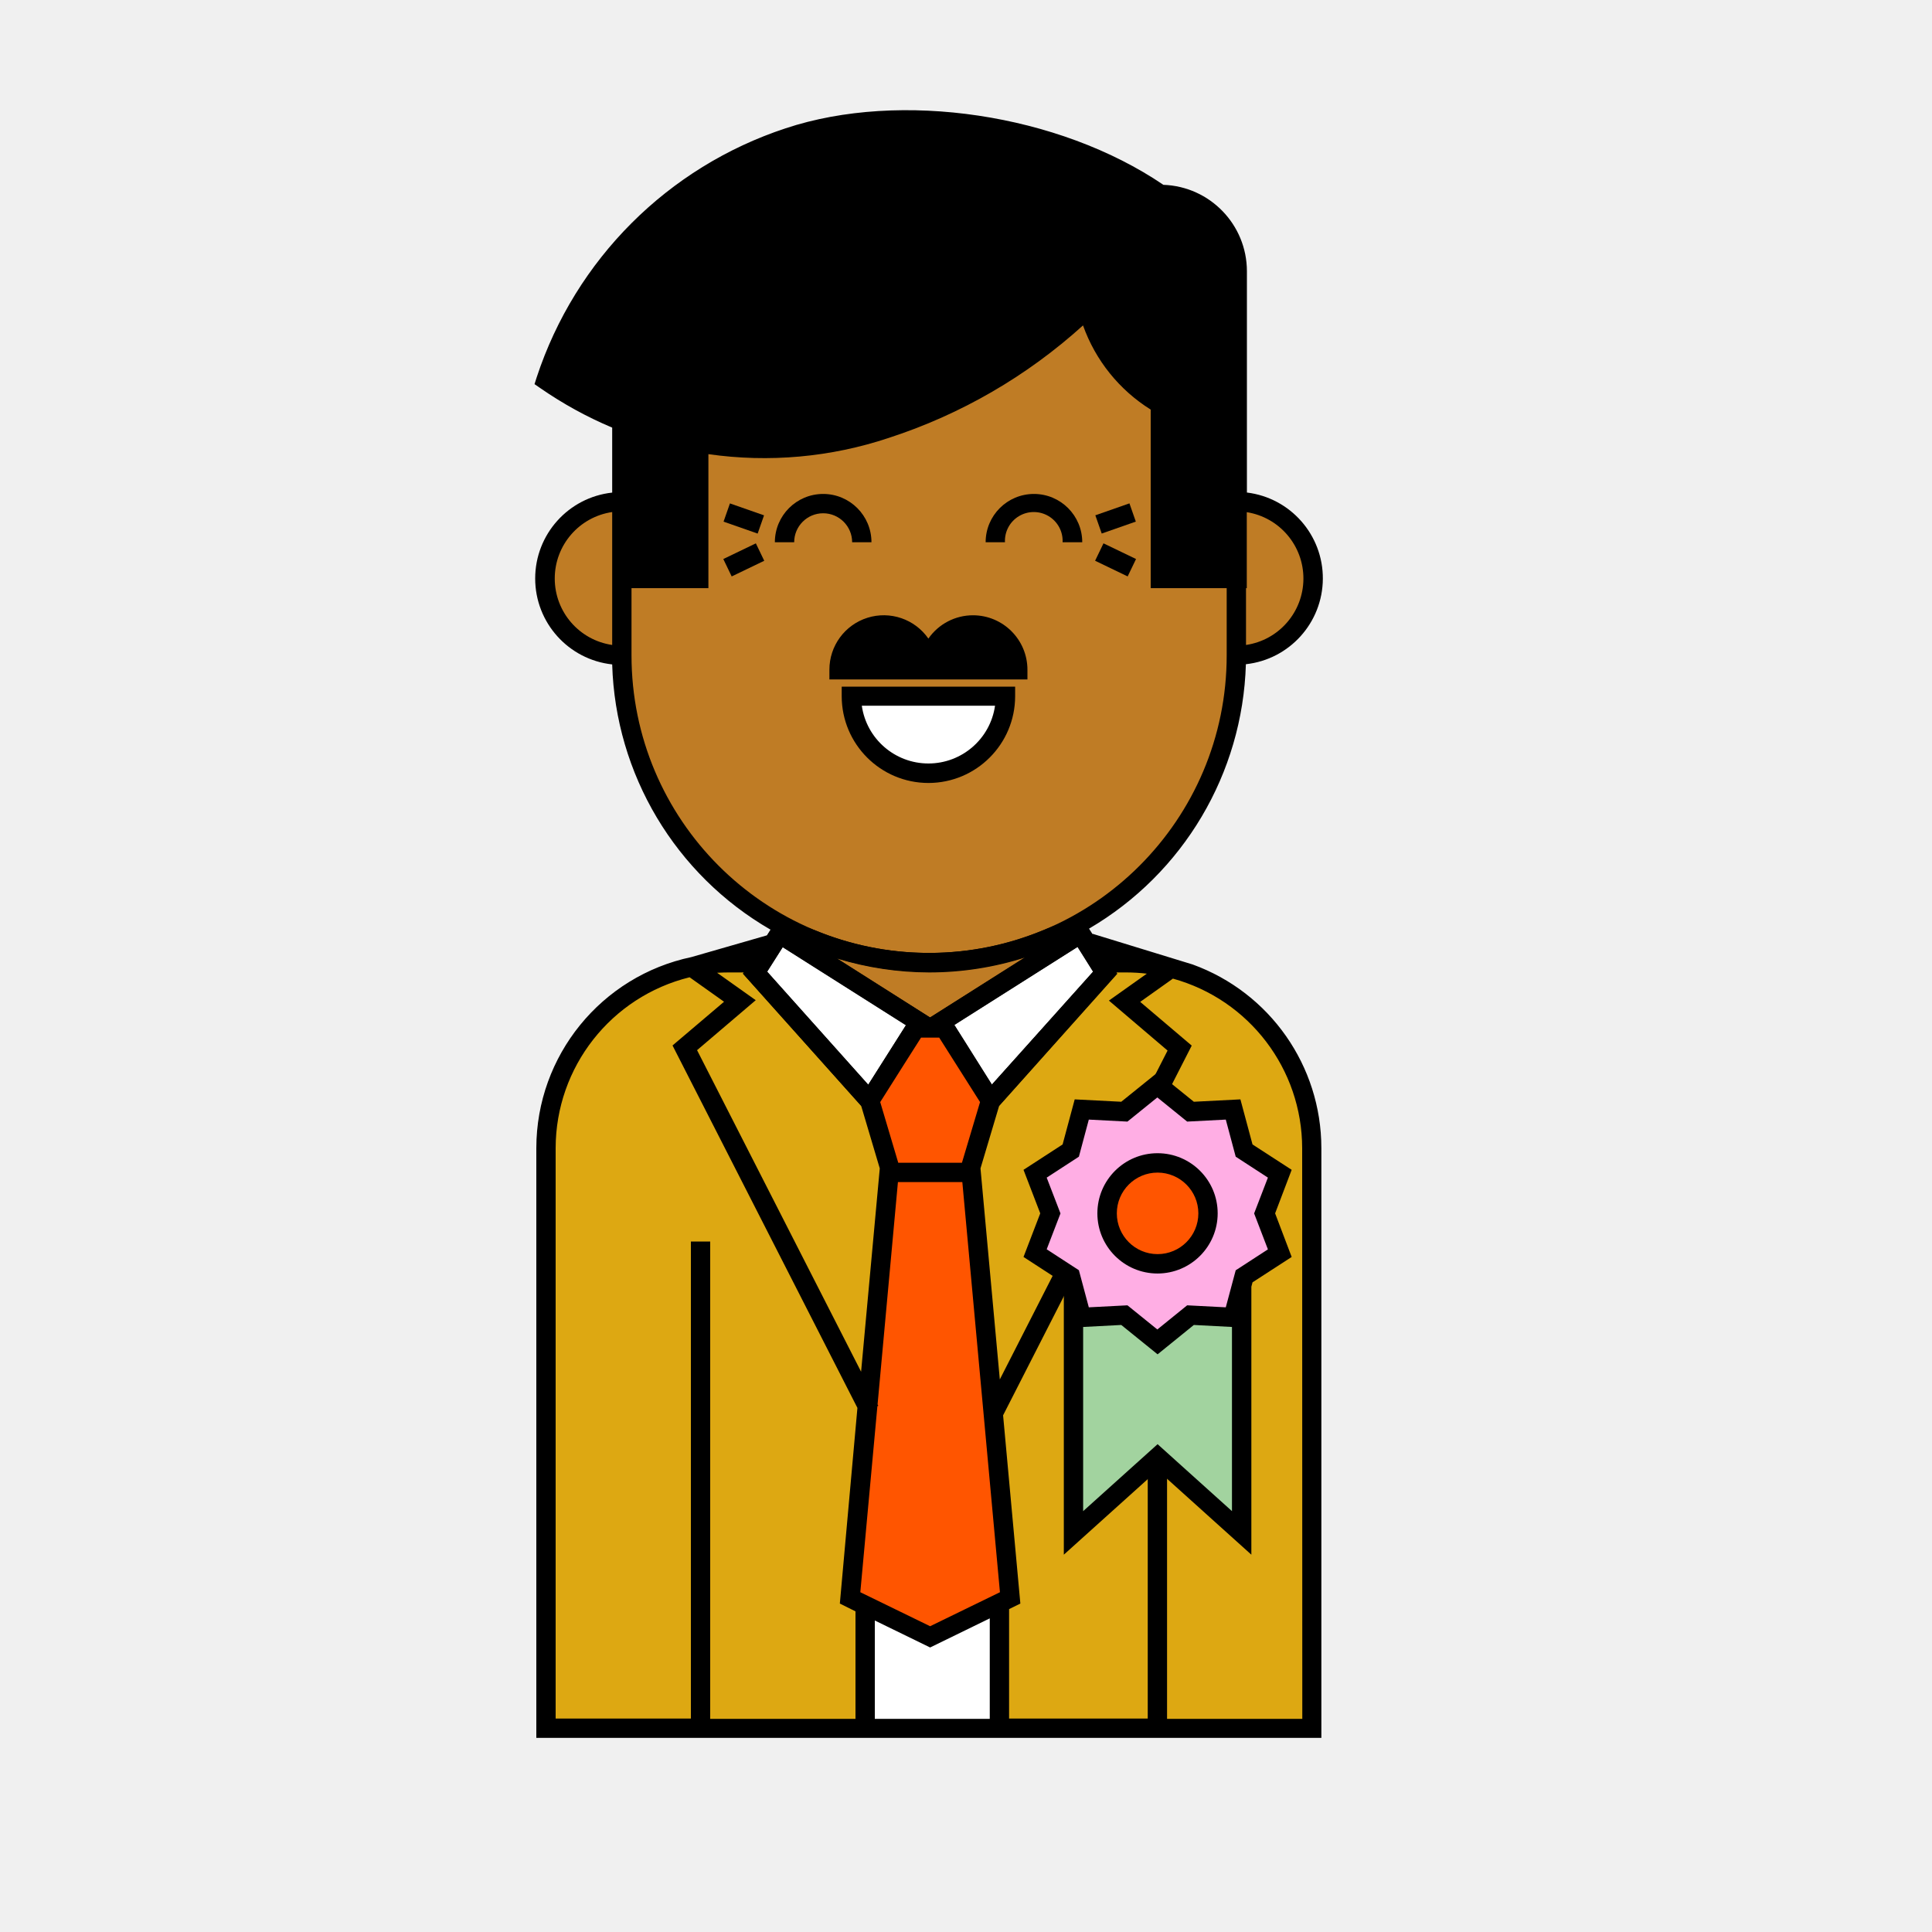
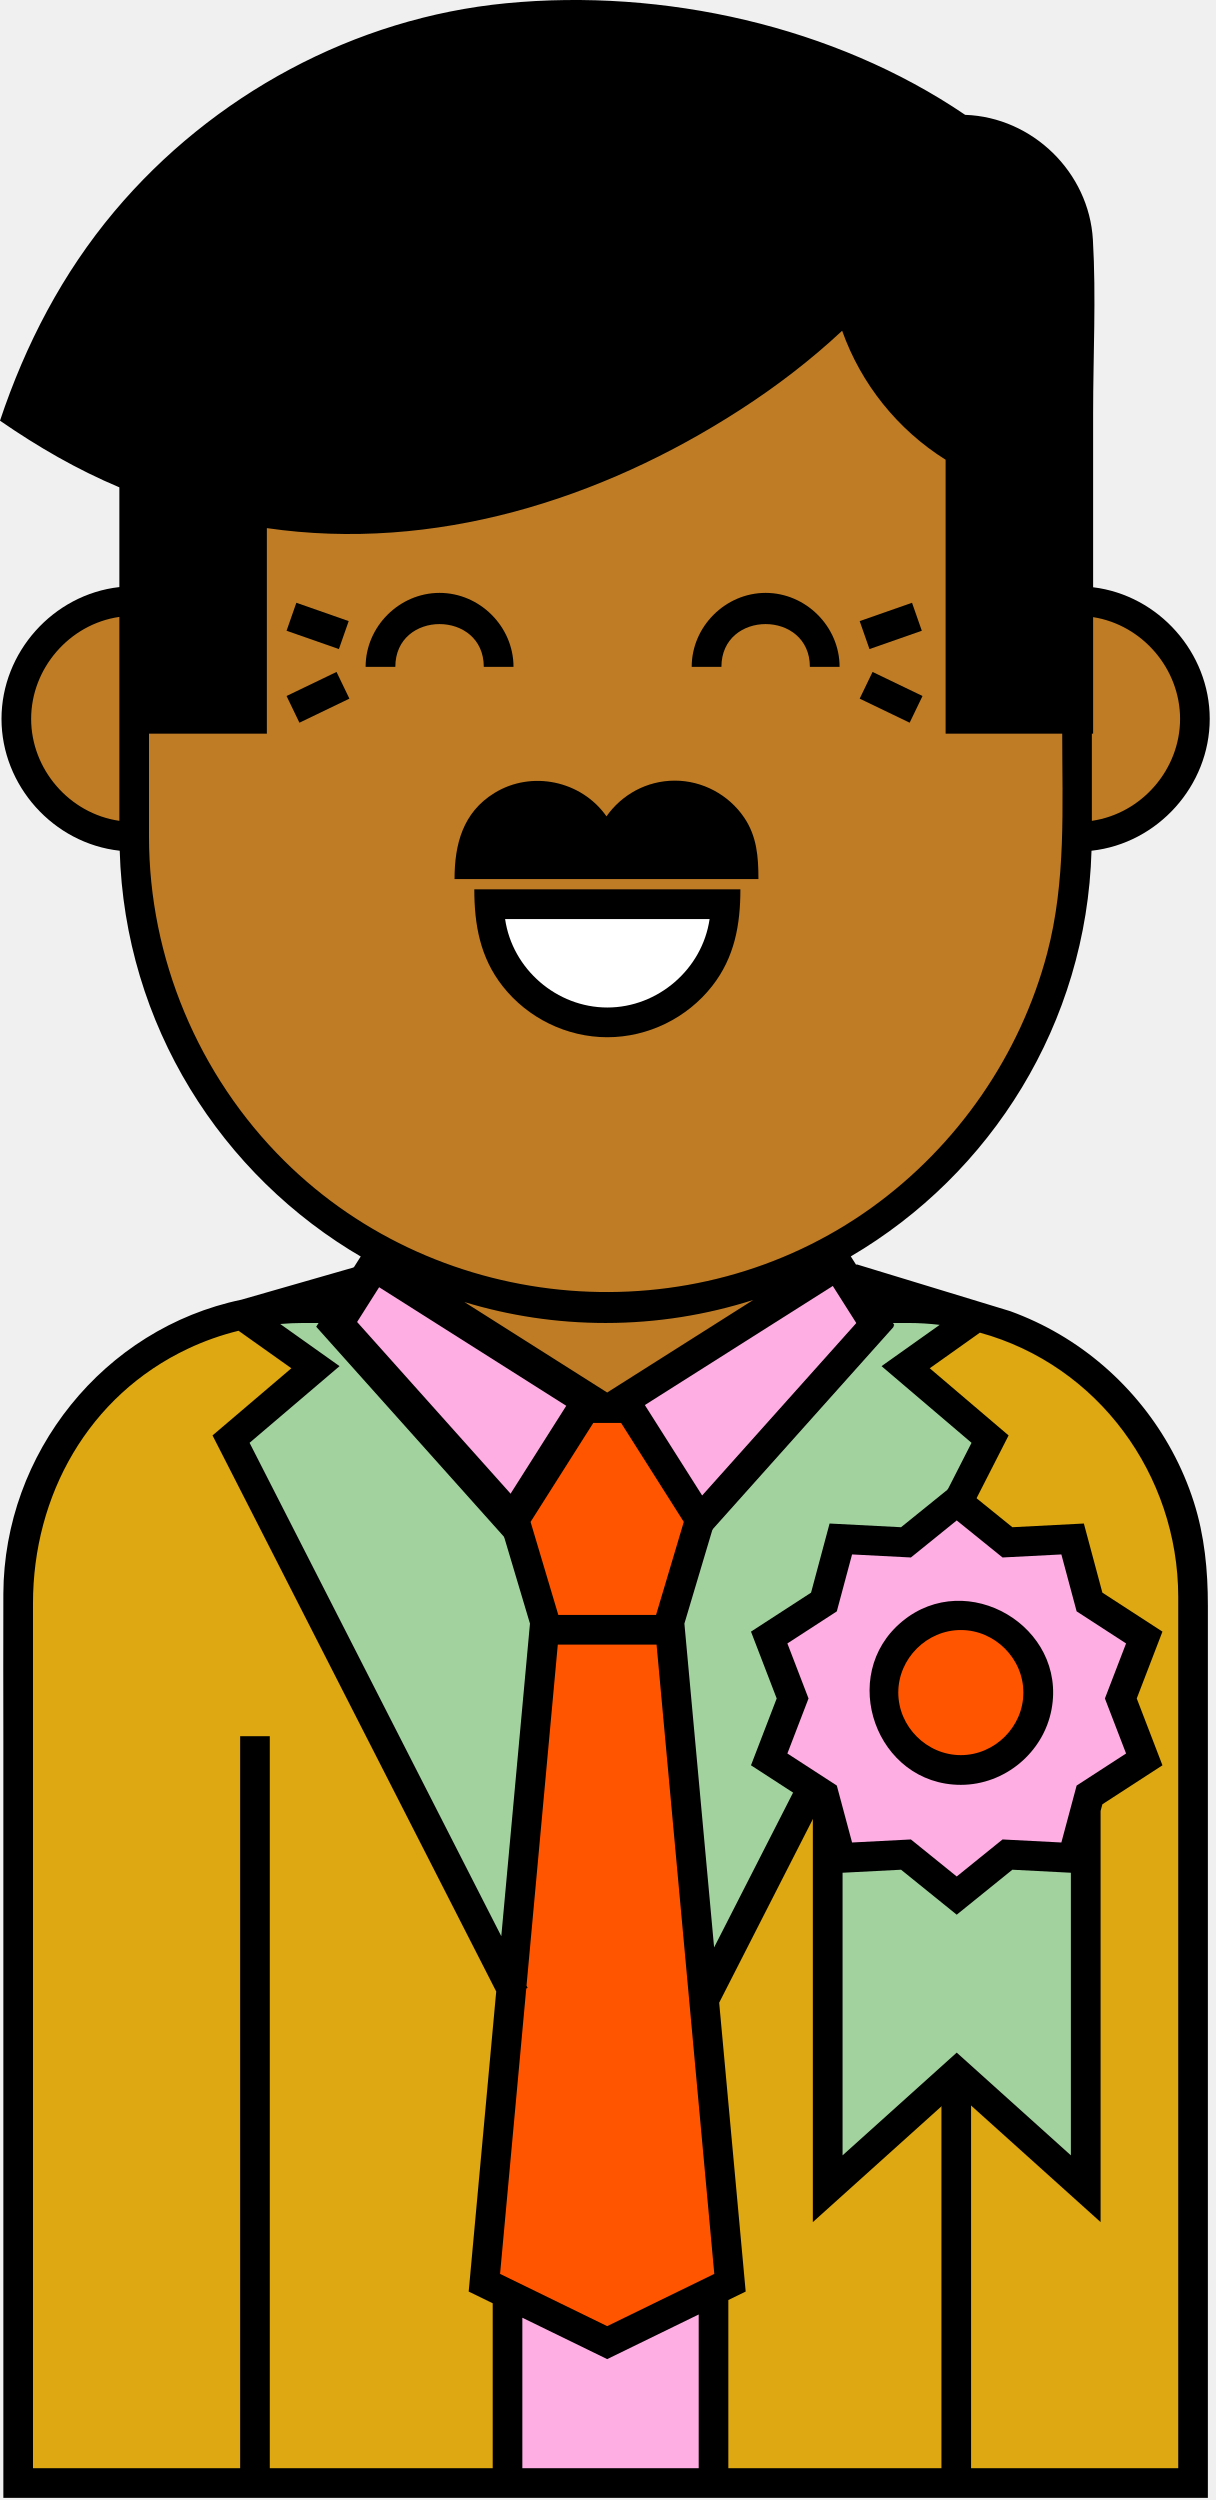
- <svg xmlns="http://www.w3.org/2000/svg" id="Layer_1" data-name="Layer 1" viewBox="0 0 300 300">
-   <defs>
-     <style>.cls-1{fill:#bf7c25;}.cls-2{fill:#dda812;}.cls-3{fill:#fff;}.cls-4{fill:#f50;}.cls-5{fill:#ffaee4;}.cls-6{fill:#a2d39f;}</style>
-   </defs>
-   <path class="cls-1" d="M192,77.9V89.83h-11.8V62.76a23.92,23.92,0,0,1-11.25-15c-8.39,8.5-19.85,15-31.37,18.85a59.35,59.35,0,0,1-29.07,2.17V89.83H96.56V77.9a11.93,11.93,0,1,0,0,23.86,47.71,47.71,0,0,0,30.66,44.55v2.56l15.53,9.84-.56.87h4.47l-.55-.87,16.13-10.22V146A47.72,47.72,0,0,0,192,101.76a11.93,11.93,0,1,0,0-23.86Z" />
-   <path class="cls-2" d="M181.86,150.31l.22-.16-12.83-3.68-.13.62,2.49,3.93L153.83,170.9l0,0L150.49,182h.3l6.07,66.08-1.67.81v19.46h48.53V178.27A28.82,28.82,0,0,0,181.86,150.31Z" />
-   <path class="cls-2" d="M138.06,182h.31L135,170.87l0,0L117.25,151l2.84-4.5-12.26,3.53a28.81,28.81,0,0,0-23,28.22v90.09h49.52V249.23l10.09,4.92L132,248.09Z" />
-   <polygon class="cls-2" points="137.82 166.48 137.82 166.48 137.13 167.57 137.82 166.48" />
-   <path d="M144.73,169.4a19,19,0,0,1-19-19v-6.26l2,.78a46.27,46.27,0,0,0,33.93-.35l2.06-.84v6.67A19,19,0,0,1,144.73,169.4Zm-16-21v1.95a16,16,0,0,0,32,0v-2.26a49.29,49.29,0,0,1-32,.31Z" />
-   <polygon class="cls-3" points="135.02 170.9 117.25 151.02 121.07 144.98 142.75 158.71 135.02 170.9" />
-   <path d="M135.23,173.38l-19.86-22.21,5.24-8.26,24.21,15.34Zm-16.11-22.52,15.7,17.56,5.86-9.25-19.14-12.12Z" />
-   <polygon class="cls-3" points="153.84 170.9 171.61 151.02 167.78 144.98 146.11 158.71 153.84 170.9" />
-   <path d="M153.63,173.38,144,158.25l24.21-15.34,5.23,8.26Zm-5.45-14.21,5.86,9.25,15.7-17.56-2.42-3.81Z" />
-   <path d="M180.18,30.19c-14.9-10.3-39.19-15-57.7-8.85A59.55,59.55,0,0,0,84.76,59.06a59.85,59.85,0,0,0,11.8,6.33V89.83h11.93V68.77a59.35,59.35,0,0,0,29.07-2.17c11.52-3.84,23-10.35,31.37-18.85a23.92,23.92,0,0,0,11.25,15V89.83H192.1V42.12A11.93,11.93,0,0,0,180.18,30.19Z" />
-   <rect x="113.99" y="77.71" width="3" height="5.61" transform="translate(1.35 162.92) rotate(-70.71)" />
-   <rect x="112.69" y="85.43" width="5.61" height="3" transform="translate(-26.28 58.72) rotate(-25.71)" />
-   <rect x="170.42" y="79.01" width="5.61" height="3" transform="translate(-16.87 61.74) rotate(-19.29)" />
-   <rect x="171.72" y="84.12" width="3" height="5.61" transform="translate(19.76 205.3) rotate(-64.29)" />
-   <polygon class="cls-4" points="150.79 182.01 150.49 182.01 153.81 170.87 146.66 159.58 142.19 159.58 135.04 170.87 138.37 182.01 138.06 182.01 132 248.09 144.43 254.15 156.86 248.09 150.79 182.01" />
-   <path class="cls-3" d="M134.34,249.23v19.13h20.85V248.9l-10.76,5.25Z" />
-   <path d="M185.21,149.77,169.66,145l0,.07-.56-.87a49.26,49.26,0,0,0,24.36-41.06,13.42,13.42,0,0,0,.16-26.66V42.12A13.44,13.44,0,0,0,180.65,28.7C164.41,17.67,139.83,14,122,19.92A60.67,60.67,0,0,0,83.34,58.58L83,59.65l.93.64A61.54,61.54,0,0,0,95.06,66.4V76.49a13.42,13.42,0,0,0,0,26.68,49.24,49.24,0,0,0,24.59,41.19l-.56.88-11.71,3.37a30.35,30.35,0,0,0-24.1,29.66v91.59h121.9V178.27A30.34,30.34,0,0,0,185.21,149.77Zm8.27-58.44h.12V79.53a10.43,10.43,0,0,1-.12,20.62Zm-98.42-3v11.82a10.43,10.43,0,0,1,0-20.64ZM174.92,151a27.5,27.5,0,0,1,3.16.19l-5.89,4.18,9.11,7.76-26.05,51.07-3-32.77,2.89-9.69,18.35-20.53-.13-.21Zm-5.18-.1L154,168.42,150,162l-1.81-2.87,19.14-12.12Zm-17.56,20.23-2.81,9.42h-9.89l-2.8-9.42,3.71-5.87,2.63-4.14h2.82ZM86.55,58.46A57.7,57.7,0,0,1,123,22.76c17.14-5.71,40.85-2.07,56.37,8.67l.39.26h.47A10.43,10.43,0,0,1,190.6,42.12V76.4h-.12V88.33h-8.8V61.89l-.75-.43a22.47,22.47,0,0,1-10.54-14.07l-.63-2.61-1.89,1.91c-7.81,7.91-18.74,14.47-30.78,18.49a58.25,58.25,0,0,1-28.34,2.11L107,67V88.33H98.06v-24L97.12,64A59.07,59.07,0,0,1,86.55,58.46Zm11.51,43.3V91.33H110V70.52A61.1,61.1,0,0,0,138,68a83.19,83.19,0,0,0,30.17-17.47A25.48,25.48,0,0,0,178.68,63.6V91.33h11.8v10.43a46.21,46.21,0,0,1-92.42,0ZM144.27,151a48.86,48.86,0,0,0,14.94-2.33L144.43,158,130,148.85A49.2,49.2,0,0,0,144.27,151Zm-22.73-3.91,19.14,12.12-5.86,9.25-15.7-17.56ZM113.62,151h1.88l-.13.21,18.36,20.53,2.88,9.69L133.71,213l-25.47-49.93,9.11-7.76-6-4.26C112.09,151,112.85,151,113.62,151Zm19.22,99.21v16.69H110.28V192.78h-3v74.08h-21V178.27a27.36,27.36,0,0,1,20.8-26.52l5.35,3.8-8,6.79,28.71,56.28L130.41,249Zm20.85,16.69H135.84V251.63l8.59,4.19,9.26-4.52Zm-9.26-14.38-10.84-5.28,2.65-28.88.14-.07-.11-.22,3.16-34.52h10l5.84,63.69Zm57.79,14.38h-21V192.78h-3v74.08H156.69v-17l1.75-.86-2.68-29.23,29.29-57.41-8-6.79,5.08-3.61a27.35,27.35,0,0,1,20.07,26.33Z" />
-   <path class="cls-3" d="M156.12,108.12a12,12,0,0,1-23.92,0Z" />
-   <path d="M144.16,121.58a13.48,13.48,0,0,1-13.46-13.46v-1.5h26.93v1.5A13.48,13.48,0,0,1,144.16,121.58Zm-10.34-12a10.45,10.45,0,0,0,20.69,0Z" />
-   <path d="M135.32,84.2h-3a4.48,4.48,0,1,0-9,0h-3a7.49,7.49,0,0,1,15,0Z" />
-   <path d="M168,84.2h-3a4.48,4.48,0,1,0-8.95,0h-3a7.49,7.49,0,0,1,15,0Z" />
-   <path d="M151.09,95.54a8.43,8.43,0,0,0-6.93,3.62A8.44,8.44,0,0,0,128.79,104v1.5h30.75V104A8.46,8.46,0,0,0,151.09,95.54Z" />
-   <path class="cls-5" d="M198.72,182.25l-5.54-3.6-1.71-6.38-6.59.34-5.13-4.15-5.14,4.15-6.59-.34-1.71,6.38-5.54,3.6,2.37,6.16-2.37,6.17,5.54,3.6,1.71,6.37,6.59-.34,5.14,4.15,5.13-4.15,6.59.34,1.71-6.38,5.54-3.59-2.37-6.17Zm-19,14a7.84,7.84,0,1,1,7.83-7.84A7.84,7.84,0,0,1,179.75,196.25Z" />
-   <polygon class="cls-6" points="191.47 204.55 184.88 204.21 179.75 208.36 174.61 204.21 168.02 204.55 166.69 199.6 166.69 238.03 179.75 226.28 192.8 238.03 192.8 199.6 191.47 204.55" />
-   <circle class="cls-4" cx="179.75" cy="188.41" r="7.83" />
-   <path d="M179.75,197.75a9.34,9.34,0,1,1,9.33-9.34A9.35,9.35,0,0,1,179.75,197.75Zm0-15.67a6.33,6.33,0,1,0,6.33,6.33A6.34,6.34,0,0,0,179.75,182.08Z" />
-   <path d="M200.57,181.65l-6.08-3.94-1.88-7-7.23.37-5.63-4.55-5.64,4.55-7.23-.37-1.88,7-6.07,3.94,2.6,6.76-2.6,6.77,6.07,3.94.19.68v41.61l14.56-13.11,14.56,13.11V199.8l.18-.68,6.08-3.94L198,188.41Zm-20.82,42.6-11.56,10.4v-28.6l5.92-.31,5.64,4.56,5.63-4.56,5.92.31v28.6ZM196.88,194l-5,3.25L190.34,203l-6-.31-4.63,3.75-4.64-3.75-6,.31-1.54-5.76-5-3.25,2.14-5.57-2.14-5.56,5-3.25,1.54-5.76,6,.31,4.64-3.75,4.63,3.75,6-.31,1.54,5.76,5,3.25-2.14,5.56Z" />
+ <svg xmlns="http://www.w3.org/2000/svg" width="123px" height="253px" viewBox="0 0 123 253" version="1.1">
+   <defs />
+   <g id="Symbols" stroke="none" stroke-width="1" fill="none" fill-rule="evenodd">
+     <g id="mateo_win">
+       <path d="M92.134,138.908 L99.877,133.994 C99.704,133.948 99.538,133.887 99.364,133.845 L86.755,130 L86.628,130.619 L89.119,134.551 L71.344,154.434 L71.323,154.401 L68,165.546 L68.302,165.546 L71.718,202.77 L100.384,146.033 L92.134,138.908 Z" id="Fill-1" fill="#A2D39F" />
+       <path d="M99.159,134 L91.416,138.914 L99.666,146.039 L71,202.776 L73.647,231.629 L71.981,232.442 L71.981,251.901 L120.51,251.901 L120.51,239.313 L120.51,210.905 L120.51,180.82 L120.51,162.772 C120.51,151.4 114.622,140.898 104.212,135.876 C102.591,135.094 100.897,134.465 99.159,134" id="Fill-3" fill="#DDA812" />
+       <path d="M24,145.976 L52.135,201.487 L55.438,165.489 L55.741,165.489 L52.417,154.344 L52.397,154.377 L34.622,134.494 L37.469,130 L25.204,133.523 C25.098,133.545 24.994,133.572 24.888,133.595 L31.999,138.851 L24,145.976 Z" id="Fill-5" fill="#A2D39F" />
+       <path d="M51.949,200.892 L23.814,145.381 L31.813,138.256 L24.701,133 C11.456,135.862 2.066,147.856 2.009,161.311 C1.988,166.357 2.009,171.404 2.009,176.45 L2.009,205.915 L2.009,235.505 L2.009,251.021 L2.009,251.244 L51.532,251.244 L51.532,232.114 L61.617,237.034 L49.19,230.971 L51.949,200.892 Z" id="Fill-7" fill="#DDA812" />
+       <path d="M109.345,61.151 L109.345,73.079 L97.545,73.079 L97.545,46.006 C91.989,42.789 87.857,37.4 86.302,31 C80.466,36.909 73.459,41.629 66.027,45.292 C58.114,49.192 49.63,52.029 40.799,52.727 C35.813,53.121 30.781,52.879 25.855,52.016 L25.855,73.079 L13.928,73.079 L13.928,61.151 C7.428,61.151 2,66.579 2,73.079 C2,79.578 7.428,85.005 13.928,85.005 C13.928,105.344 26.66,122.7 44.585,129.564 L44.585,132.122 L60.113,141.961 L59.561,142.833 L64.03,142.833 L63.477,141.961 L79.609,131.74 L79.609,129.201 C97.047,122.101 109.345,104.995 109.345,85.005 C115.845,85.005 121.272,79.578 121.272,73.079 C121.272,66.579 115.845,61.151 109.345,61.151" id="Fill-42" fill="#BF7C25" />
+       <polygon id="Fill-43" fill="#DDA812" points="54.689 150 54.689 150 54 151.089" />
+       <polygon id="Fill-44" fill="#FFAEE4" points="51.775 153.923 34 134.04 37.827 128 59.499 141.732" />
+       <path d="M35.748,133.955 L51.445,151.514 L57.304,142.267 L38.165,130.14 L35.748,133.955 Z M51.854,156.473 L32,134.265 L37.237,126 L61.444,141.338 L51.854,156.473 Z" id="Fill-45" fill="#000000" />
+       <polygon id="Fill-46" fill="#FFAEE4" points="70.725 153.923 88.5 134.04 84.673 128 63 141.732" />
+       <path d="M65.14,142.267 L70.999,151.514 L86.696,133.955 L84.278,130.14 L65.14,142.267 Z M70.59,156.473 L61,141.338 L85.207,126 L90.444,134.265 L70.59,156.473 Z" id="Fill-47" fill="#000000" />
+       <path d="M97.417,13.619 C84.936,4.992 68.627,1.168 53.583,2.15 C38.467,3.137 24.229,10.27 14.146,21.551 C8.729,27.61 4.576,34.776 2,42.484 C5.685,45.032 9.646,47.154 13.8,48.818 L13.8,73.255 L25.727,73.255 L25.727,52.192 C43.212,55.252 60.8,49.742 75.343,40.034 C79.227,37.441 82.891,34.5 86.174,31.176 C87.729,37.576 91.861,42.965 97.417,46.182 L97.417,73.255 L109.344,73.255 L109.344,49.703 L109.344,26.763 C109.344,24.299 109.068,21.942 107.838,19.739 C105.748,15.996 101.705,13.619 97.417,13.619" id="Fill-48" fill="#000000" />
+       <polygon id="Fill-49" fill="#000000" points="34.297 65.687 29 63.833 29.991 61 35.288 62.855" />
+       <polygon id="Fill-50" fill="#000000" points="30.302 73.138 29 70.435 34.057 68 35.359 70.703" />
+       <polygon id="Fill-51" fill="#000000" points="87.991 65.687 87 62.855 92.297 61 93.288 63.833" />
+       <polygon id="Fill-52" fill="#000000" points="92.057 73.138 87 70.703 88.302 68 93.359 70.435" />
+       <polygon id="Fill-53" fill="#FF5500" points="67.792 165.431 67.489 165.431 70.813 154.286 63.662 143 59.192 143 52.041 154.286 55.365 165.431 55.062 165.431 49 231.508 61.427 237.571 73.854 231.508" />
+       <polygon id="Fill-54" fill="#FFAEE4" points="51 232.329 51 251.459 71.846 251.459 71.846 232 61.085 237.249" />
+       <path d="M119.237,249.784 L98.273,249.784 L98.273,175.705 L95.273,175.705 L95.273,249.784 L73.708,249.784 L73.708,232.762 L75.463,231.906 L72.781,202.672 L102.07,145.266 L94.091,138.469 L99.167,134.865 C111.146,138.16 119.216,149.275 119.237,161.58 C119.245,166.838 119.237,172.095 119.237,177.352 L119.237,206.185 L119.237,234.715 L119.237,249.557 L119.237,249.784 Z M61.447,235.405 L50.608,230.118 L53.257,201.241 L53.397,201.17 L53.284,200.948 L56.45,166.434 L66.444,166.434 L72.286,230.118 L61.447,235.405 Z M70.708,249.784 L52.862,249.784 L52.862,234.555 L61.447,238.743 L70.708,234.225 L70.708,249.784 Z M49.862,233.092 L49.862,249.784 L27.303,249.784 L27.303,175.705 L24.303,175.705 L24.303,249.784 L3.339,249.784 L3.339,237.531 L3.339,209.816 L3.339,180.207 L3.339,162.27 C3.339,151.33 8.947,141.239 19.034,136.483 C20.671,135.712 22.384,135.104 24.141,134.674 L29.487,138.469 L21.508,145.266 L50.217,201.537 L47.431,231.906 L49.862,233.092 Z M30.64,133.886 L32.523,133.886 L32.391,134.095 L50.744,154.624 L53.633,164.307 L50.731,195.943 L25.257,146.013 L34.365,138.254 L28.358,133.988 C29.112,133.926 29.871,133.886 30.64,133.886 Z M38.557,129.97 L57.695,142.096 L51.836,151.343 L36.139,133.785 L38.557,129.97 Z M61.288,133.886 C66.499,133.886 71.517,133.061 76.234,131.554 L61.447,140.922 L46.998,131.767 C51.522,133.143 56.32,133.886 61.288,133.886 Z M15.079,84.677 L15.079,74.25 L27.007,74.25 L27.007,53.446 C43.915,55.894 60.779,50.602 74.938,41.449 C78.586,39.091 82.052,36.439 85.225,33.472 C87.129,38.84 90.835,43.478 95.696,46.525 L95.696,74.25 L107.497,74.25 C107.497,81.694 107.893,89.191 105.974,96.462 C103.252,106.776 96.885,115.964 88.234,122.195 C70.133,135.231 44.578,133.161 28.758,117.465 C20.066,108.84 15.079,96.927 15.079,84.677 Z M3.572,41.382 C8.416,27.743 18.262,16.235 31.076,9.478 C44.403,2.453 59.771,1.544 74.305,4.918 C82.291,6.772 89.976,9.937 96.729,14.614 C102.284,14.574 107.173,18.577 107.595,24.264 C107.73,26.09 107.624,27.955 107.624,29.783 L107.624,52.882 L107.624,59.322 L107.497,59.322 L107.497,71.25 L98.696,71.25 L98.696,44.813 C95.187,42.781 92.204,40.164 90.067,36.682 C88.35,33.884 87.541,30.851 86.776,27.702 C74.16,40.484 56.994,50.046 38.764,50.994 C33.787,51.253 28.902,50.759 24.007,49.902 L24.007,71.25 L15.079,71.25 L15.079,52.206 L15.079,47.298 C11.055,45.685 7.191,43.78 3.572,41.382 Z M69.2,154.016 L66.392,163.434 L56.503,163.434 L53.694,154.016 C55.808,150.679 57.923,147.342 60.038,144.004 L62.857,144.004 L69.2,154.016 Z M86.755,133.785 L71.058,151.343 C69.105,148.261 67.152,145.179 65.199,142.096 L84.338,129.97 L86.755,133.785 Z M91.936,133.886 C93.006,133.886 94.059,133.955 95.097,134.075 L89.212,138.254 L98.32,146.013 L72.268,197.078 L69.261,164.308 L72.15,154.624 L90.503,134.095 L90.371,133.886 L91.936,133.886 Z M12.079,71.25 L12.079,83.069 C7.024,82.338 3.152,77.854 3.152,72.75 C3.152,67.644 7.024,63.161 12.079,62.43 L12.079,71.25 Z M110.497,74.25 L110.624,74.25 L110.624,62.454 C115.62,63.241 119.424,67.692 119.424,72.75 C119.424,77.855 115.552,82.338 110.497,83.069 L110.497,74.25 Z M102.231,132.689 L86.679,127.947 L86.656,128.024 L86.101,127.148 C100.292,118.821 109.963,103.588 110.461,86.094 C117.174,85.361 122.424,79.5 122.424,72.75 C122.424,66.06 117.265,60.238 110.624,59.431 L110.624,41.818 C110.624,35.993 110.938,30.074 110.601,24.257 C110.205,17.439 104.498,11.861 97.673,11.622 C84.395,2.61 67.124,-1.2 51.234,0.328 C35.891,1.805 21.484,9.612 11.582,21.39 C6.321,27.649 2.581,34.843 0,42.573 C3.814,45.21 7.797,47.52 12.079,49.319 L12.079,59.412 C5.382,60.16 0.152,66.013 0.152,72.75 C0.152,79.5 5.402,85.361 12.115,86.094 C12.616,103.682 22.391,118.983 36.709,127.28 L36.151,128.162 L24.436,131.527 C10.467,134.445 0.405,147.084 0.339,161.278 C0.316,166.248 0.339,171.218 0.339,176.187 L0.339,206.286 L0.339,236.594 L0.339,252.549 L0.339,252.784 L23.705,252.784 L49.636,252.784 L73.21,252.784 L94.206,252.784 L121.708,252.784 L122.237,252.784 L122.237,240.263 L122.237,211.735 L122.237,181.255 L122.237,162.48 C122.237,158.918 121.902,155.411 120.811,151.993 C118.547,144.9 113.624,138.784 107.202,135.023 C105.62,134.096 103.954,133.314 102.231,132.689 Z" id="Fill-55" fill="#000000" />
+       <path d="M72.919,91 C72.919,97.517 67.477,102.96 60.96,102.96 C54.442,102.96 49,97.518 49,91 L72.919,91 Z" id="Fill-56" fill="#FFFFFF" />
+       <path d="M51.116,93.008 C51.85,98.077 56.345,101.96 61.464,101.96 C66.583,101.96 71.078,98.077 71.812,93.008 L51.116,93.008 Z M61.464,104.968 C57.353,104.968 53.4,103.03 50.865,99.798 C48.59,96.897 48,93.59 48,90 L74.928,90 C74.928,93.59 74.339,96.896 72.063,99.798 C69.528,103.03 65.574,104.968 61.464,104.968 Z" id="Fill-57" fill="#000000" />
+       <path d="M51.967,67.484 L48.959,67.484 C48.959,61.717 40.008,61.713 40.008,67.484 L37,67.484 C37,63.41 40.409,60 44.483,60 C48.557,60 51.967,63.41 51.967,67.484" id="Fill-58" fill="#000000" />
+       <path d="M84.967,67.484 L81.959,67.484 C81.959,61.716 73.008,61.713 73.008,67.484 L70,67.484 C70,63.41 73.41,60 77.484,60 C81.558,60 84.967,63.41 84.967,67.484" id="Fill-59" fill="#000000" />
+       <path d="M68.298,79 C65.437,79 62.907,80.432 61.377,82.614 C58.842,79.002 53.798,77.936 50.036,80.251 C46.838,82.22 46,85.443 46,88.959 L69.97,88.959 L76.753,88.959 C76.753,86.727 76.604,84.646 75.306,82.731 C73.74,80.424 71.092,79 68.298,79" id="Fill-60" fill="#000000" />
+       <path d="M96.979,179.784 C89.8,179.784 86.462,170.501 91.98,165.921 C97.471,161.363 105.91,166.281 104.696,173.295 C104.054,176.999 100.739,179.784 96.979,179.784 Z M115.958,165.784 L110.417,162.188 L108.707,155.809 L102.113,156.15 L96.979,152 L91.845,156.15 L85.251,155.809 L83.541,162.188 L78,165.783 L80.372,171.95 L78,178.116 L83.541,181.711 L85.251,188.091 L91.845,187.749 L96.979,191.9 L102.113,187.749 L108.707,188.09 L110.417,181.711 L115.958,178.116 L113.587,171.95 L115.958,165.784 Z" id="Fill-61" fill="#FFAEE4" />
+       <polygon id="Fill-62" fill="#A2D39F" points="108.784 187.955 102.19 187.614 97.056 191.766 91.922 187.614 85.328 187.956 84 183 84 221.43 97.056 209.679 110.113 221.43 110.113 183" />
+       <path d="M104.627,171.754 C104.627,164.574 95.345,161.236 90.764,166.755 C86.207,172.245 91.125,180.685 98.138,179.47 C101.842,178.829 104.627,175.514 104.627,171.754" id="Fill-63" fill="#FF5500" />
+       <path d="M97.236,164.959 C93.792,164.959 90.906,167.844 90.906,171.289 C90.906,174.733 93.792,177.619 97.236,177.619 C100.681,177.619 103.566,174.733 103.566,171.289 C103.566,167.843 100.681,164.959 97.236,164.959 M97.236,180.627 C88.66,180.627 84.71,169.541 91.301,164.087 C97.868,158.653 107.971,164.612 106.418,172.984 C105.607,177.354 101.682,180.627 97.236,180.627" id="Fill-64" fill="#000000" />
+       <path d="M113.957,177.453 L108.955,180.698 L107.41,186.46 L101.456,186.152 L96.82,189.9 L92.183,186.152 L86.229,186.46 L84.685,180.698 L79.683,177.453 L81.823,171.885 L79.683,166.316 L84.685,163.071 L86.229,157.309 L92.183,157.617 L96.82,153.868 L101.456,157.617 L107.41,157.309 L108.955,163.07 L113.957,166.316 L111.816,171.885 L113.957,177.453 Z M96.82,207.724 L85.268,218.121 L85.268,189.522 L91.188,189.216 L96.82,193.768 L102.451,189.216 L108.372,189.522 L108.372,218.121 L96.82,207.724 Z M117.64,165.12 L111.561,161.176 L109.686,154.18 L102.451,154.554 L96.82,150 L91.188,154.554 L83.954,154.18 L82.079,161.177 L76,165.12 L78.601,171.885 L76,178.649 L82.079,182.593 L82.26,183.268 L82.26,224.876 L96.82,211.771 L111.38,224.876 L111.38,183.268 L111.561,182.593 L117.64,178.649 L115.039,171.885 L117.64,165.12 Z" id="Fill-65" fill="#000000" />
+     </g>
+   </g>
</svg>
